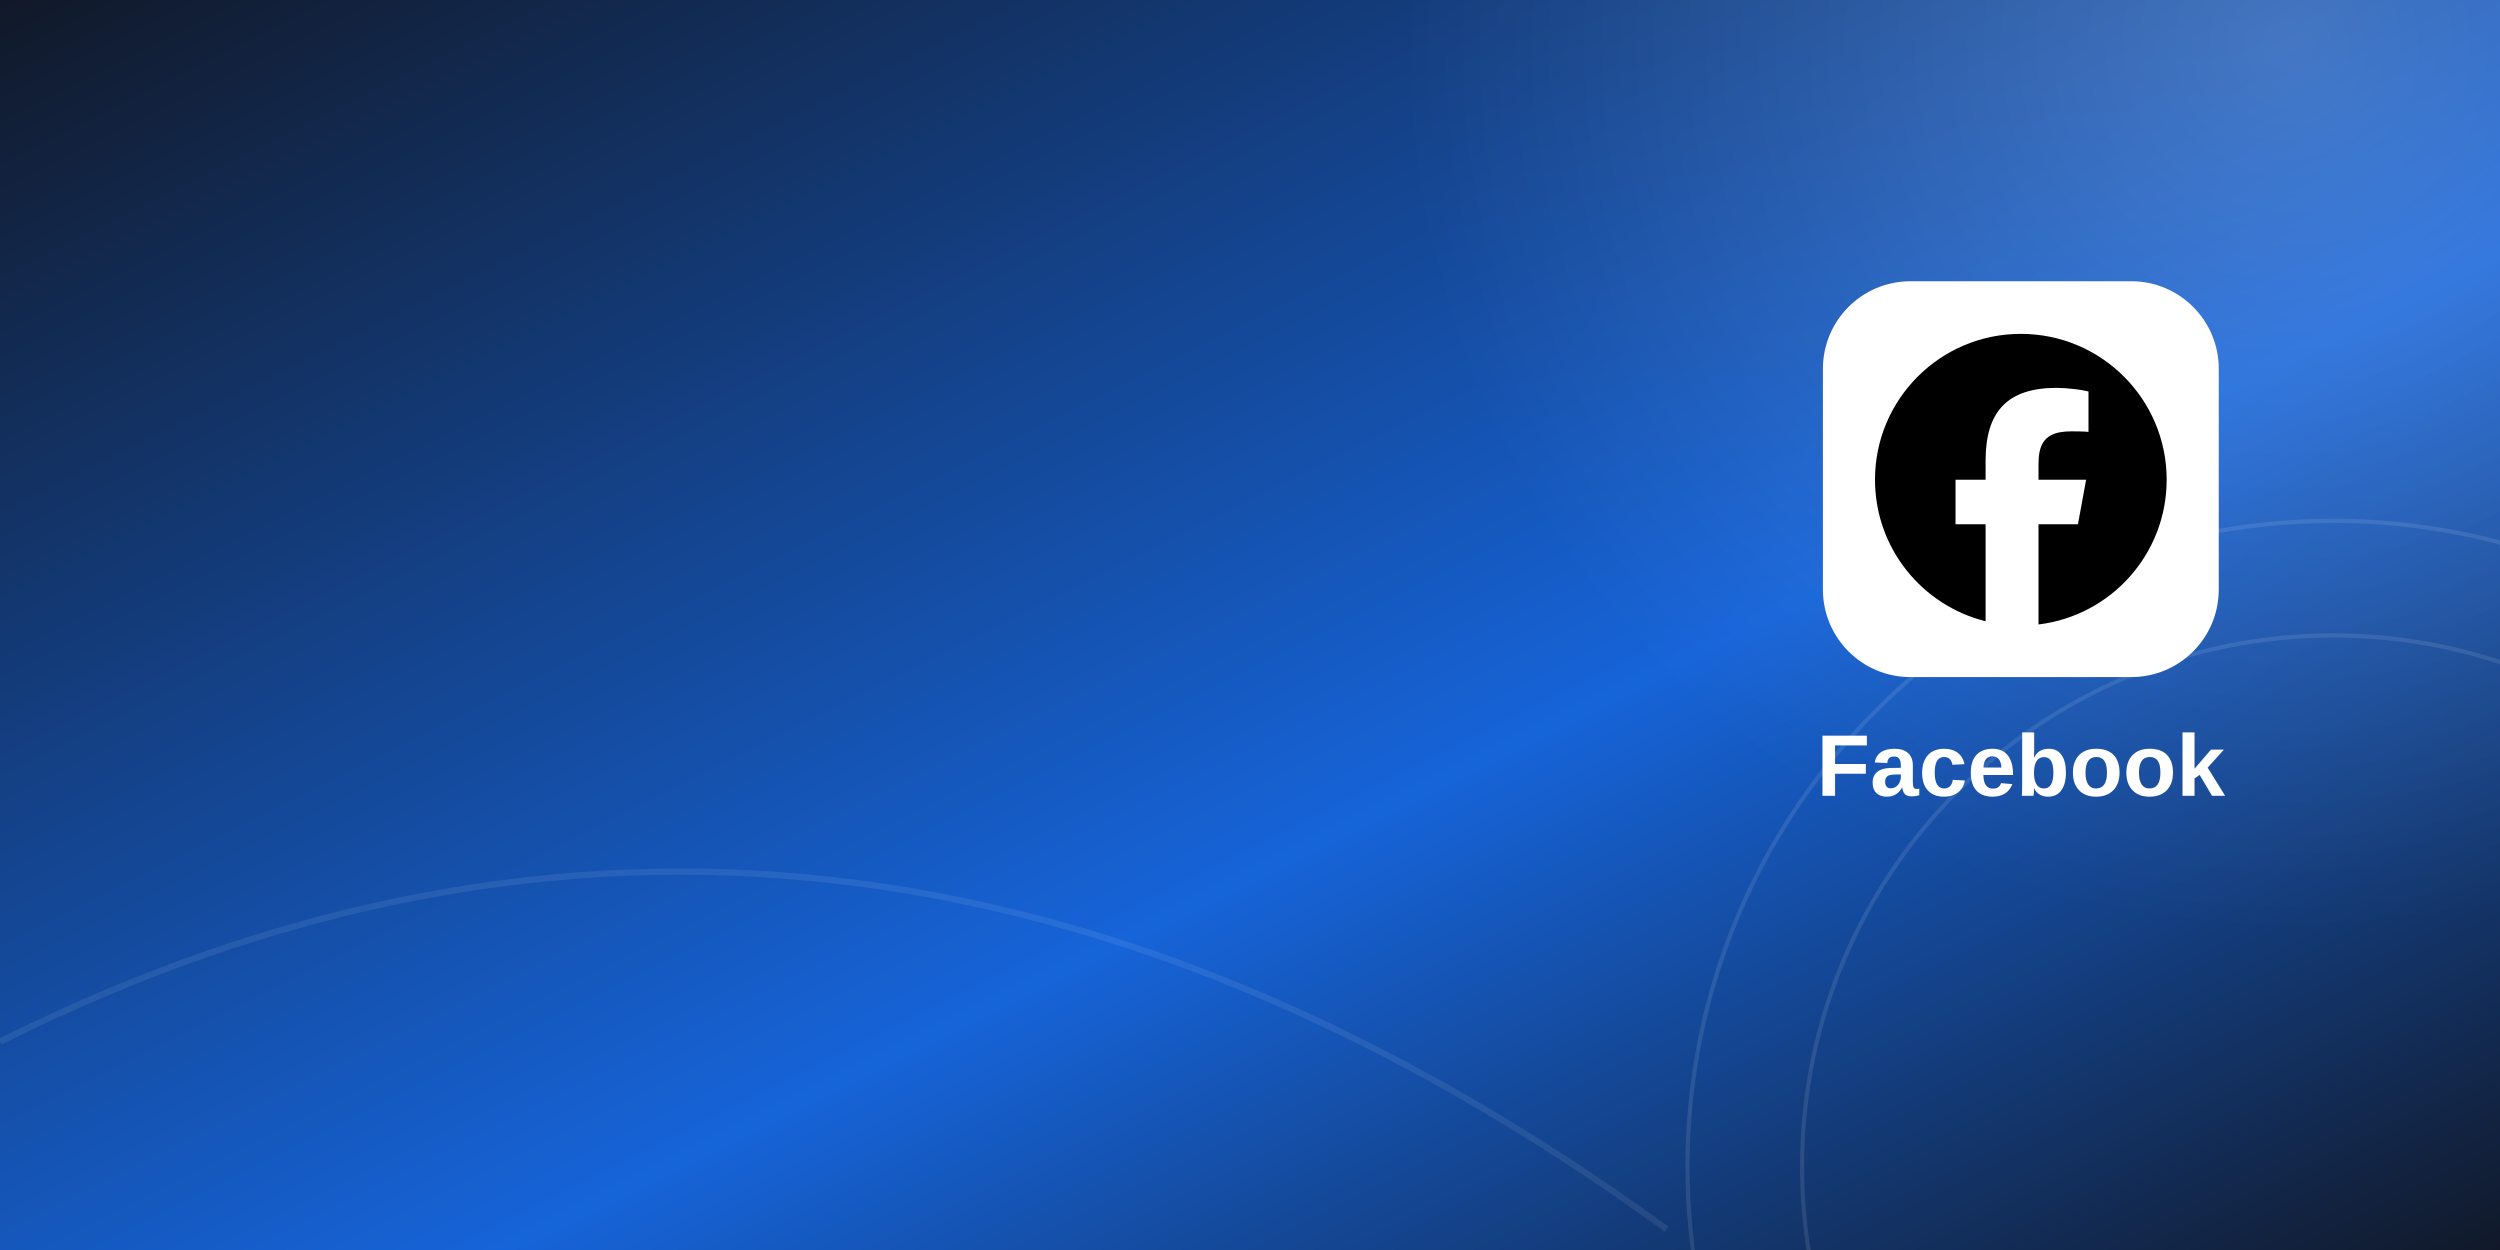
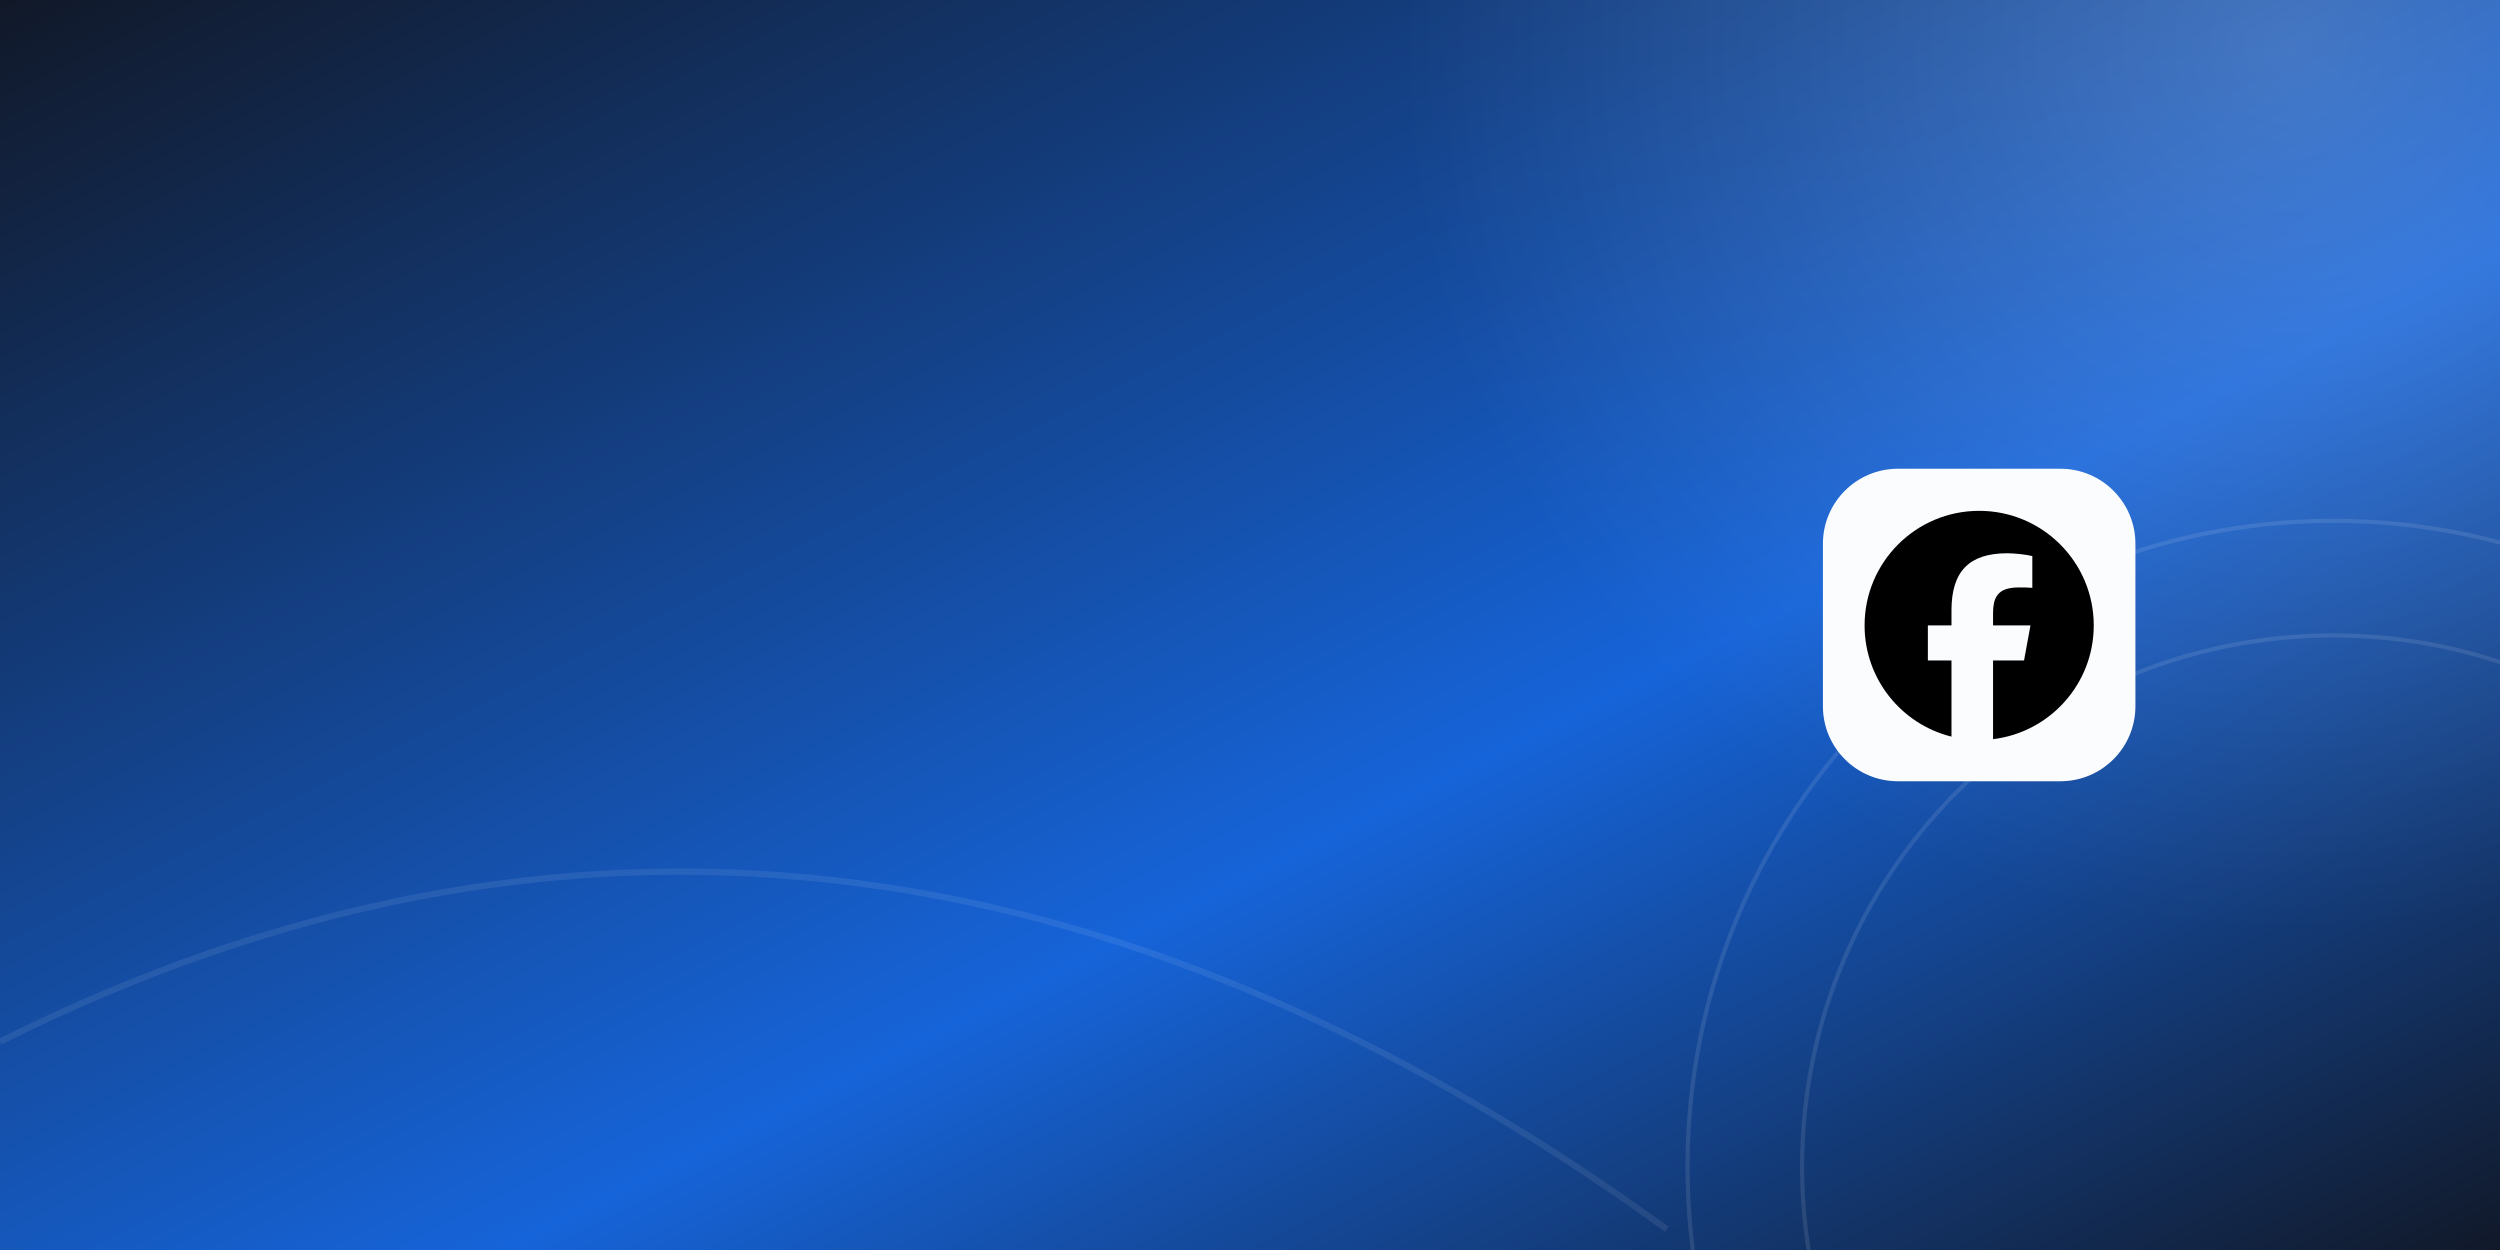
<svg xmlns="http://www.w3.org/2000/svg" width="1200" height="600" viewBox="0 0 1200 600" role="img" aria-labelledby="title">
  <defs>
    <linearGradient id="base" x2="1" y2="1">
      <stop stop-color="#111827" />
      <stop offset=".6" stop-color="#1664d9" />
      <stop offset="1" stop-color="#111827" />
    </linearGradient>
    <radialGradient id="shine">
      <stop stop-color="#ffffff" stop-opacity=".2" />
      <stop offset="1" stop-color="#ffffff" stop-opacity="0" />
    </radialGradient>
  </defs>
  <rect width="1200" height="600" fill="url(#base)" />
  <circle cx="1100" cy="20" r="430" fill="url(#shine)" />
  <circle cx="1120" cy="560" r="310" fill="none" stroke="#fff" stroke-opacity=".1" stroke-width="2" />
  <circle cx="1120" cy="560" r="255" fill="none" stroke="#fff" stroke-opacity=".1" stroke-width="2" />
  <path d="M0 500 Q400 300 800 590" fill="none" stroke="#fff" stroke-opacity=".08" stroke-width="3" />
-   <rect x="875" y="135" width="190" height="190" rx="42" fill="#fff" />
-   <svg x="900" y="160" width="140" height="140" viewBox="0 0 24 24">
+   <rect x="875" y="225" width="150" height="150" rx="36" fill="#ffffff" fill-opacity="0.98" />
+   <svg x="895" y="245" width="110" height="110" viewBox="0 0 24 24">
    <path d="M9.101 23.691v-7.98H6.627v-3.667h2.474v-1.58c0-4.085 1.848-5.978 5.858-5.978.401 0 .955.042 1.468.103a8.68 8.68 0 0 1 1.141.195v3.325a8.623 8.623 0 0 0-.653-.036 26.805 26.805 0 0 0-.733-.009c-.707 0-1.259.096-1.675.309a1.686 1.686 0 0 0-.679.622c-.258.42-.374.995-.374 1.752v1.297h3.919l-.386 2.103-.287 1.564h-3.246v8.245C19.396 23.238 24 18.179 24 12.044c0-6.627-5.373-12-12-12s-12 5.373-12 12c0 5.628 3.874 10.35 9.101 11.647Z" />
  </svg>
-   <text x="970" y="382" text-anchor="middle" fill="#fff" font-family="Arial,Helvetica,sans-serif" font-weight="700" font-size="42">Facebook</text>
</svg>
